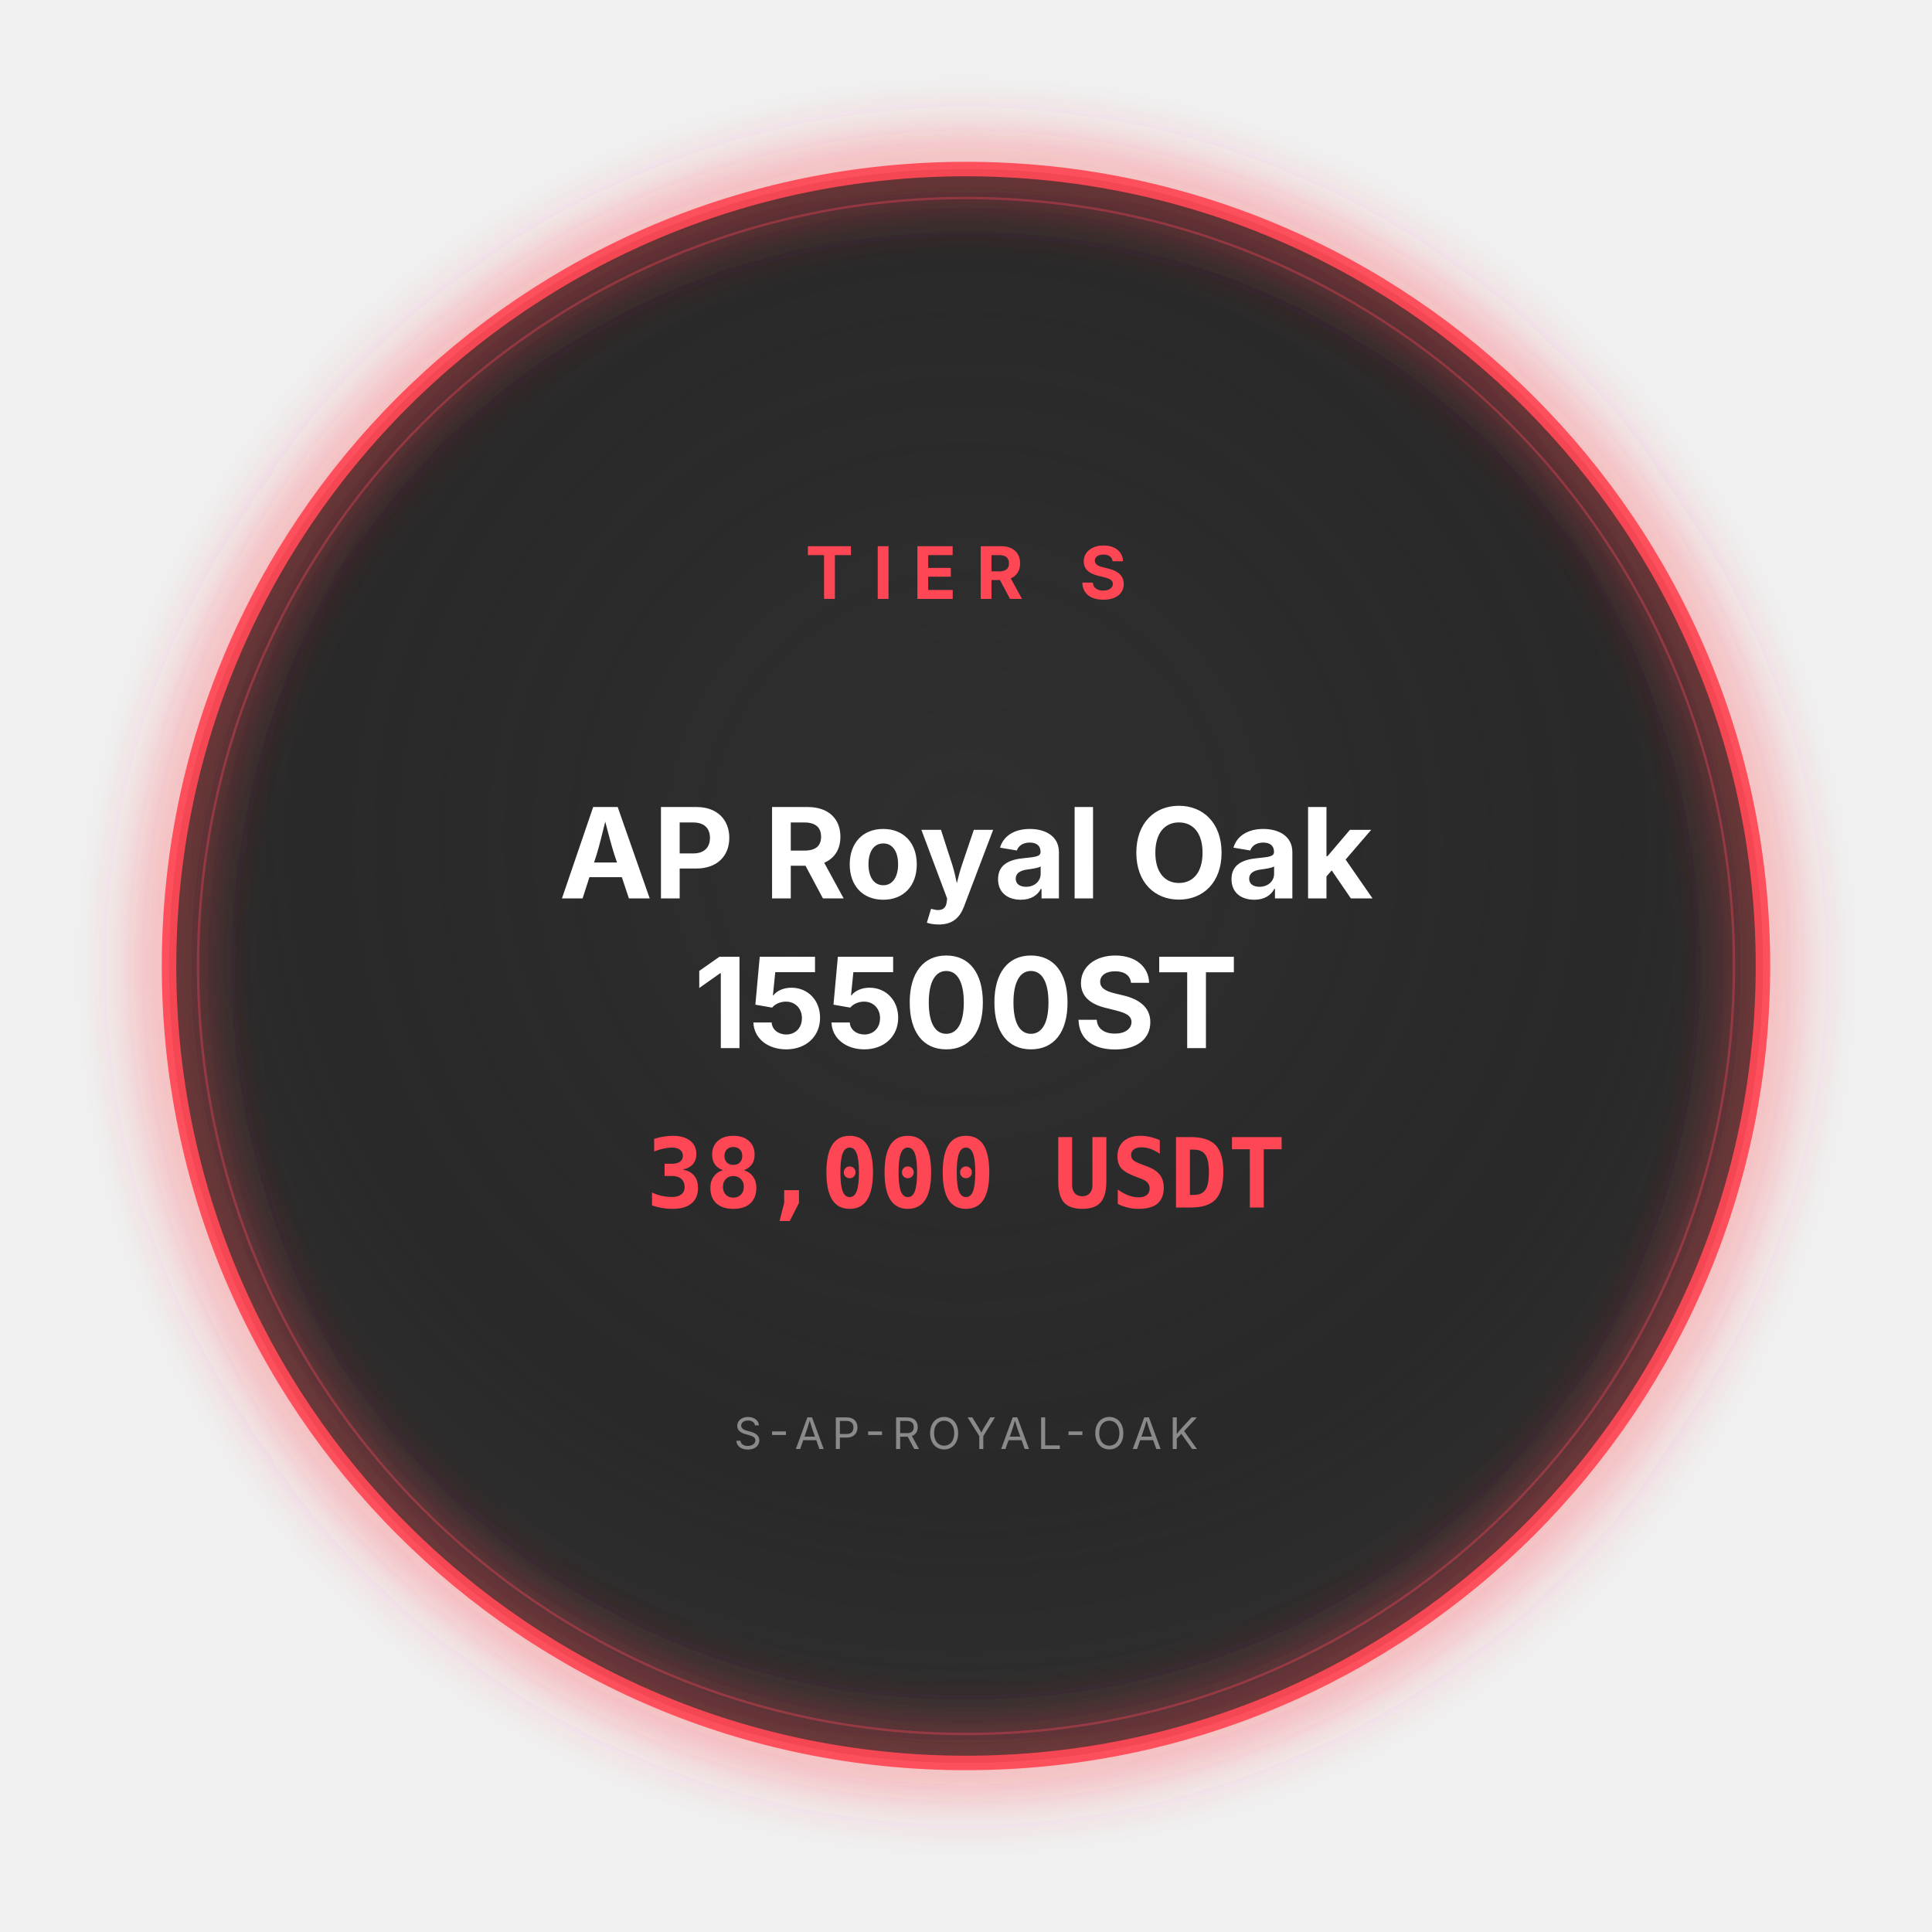
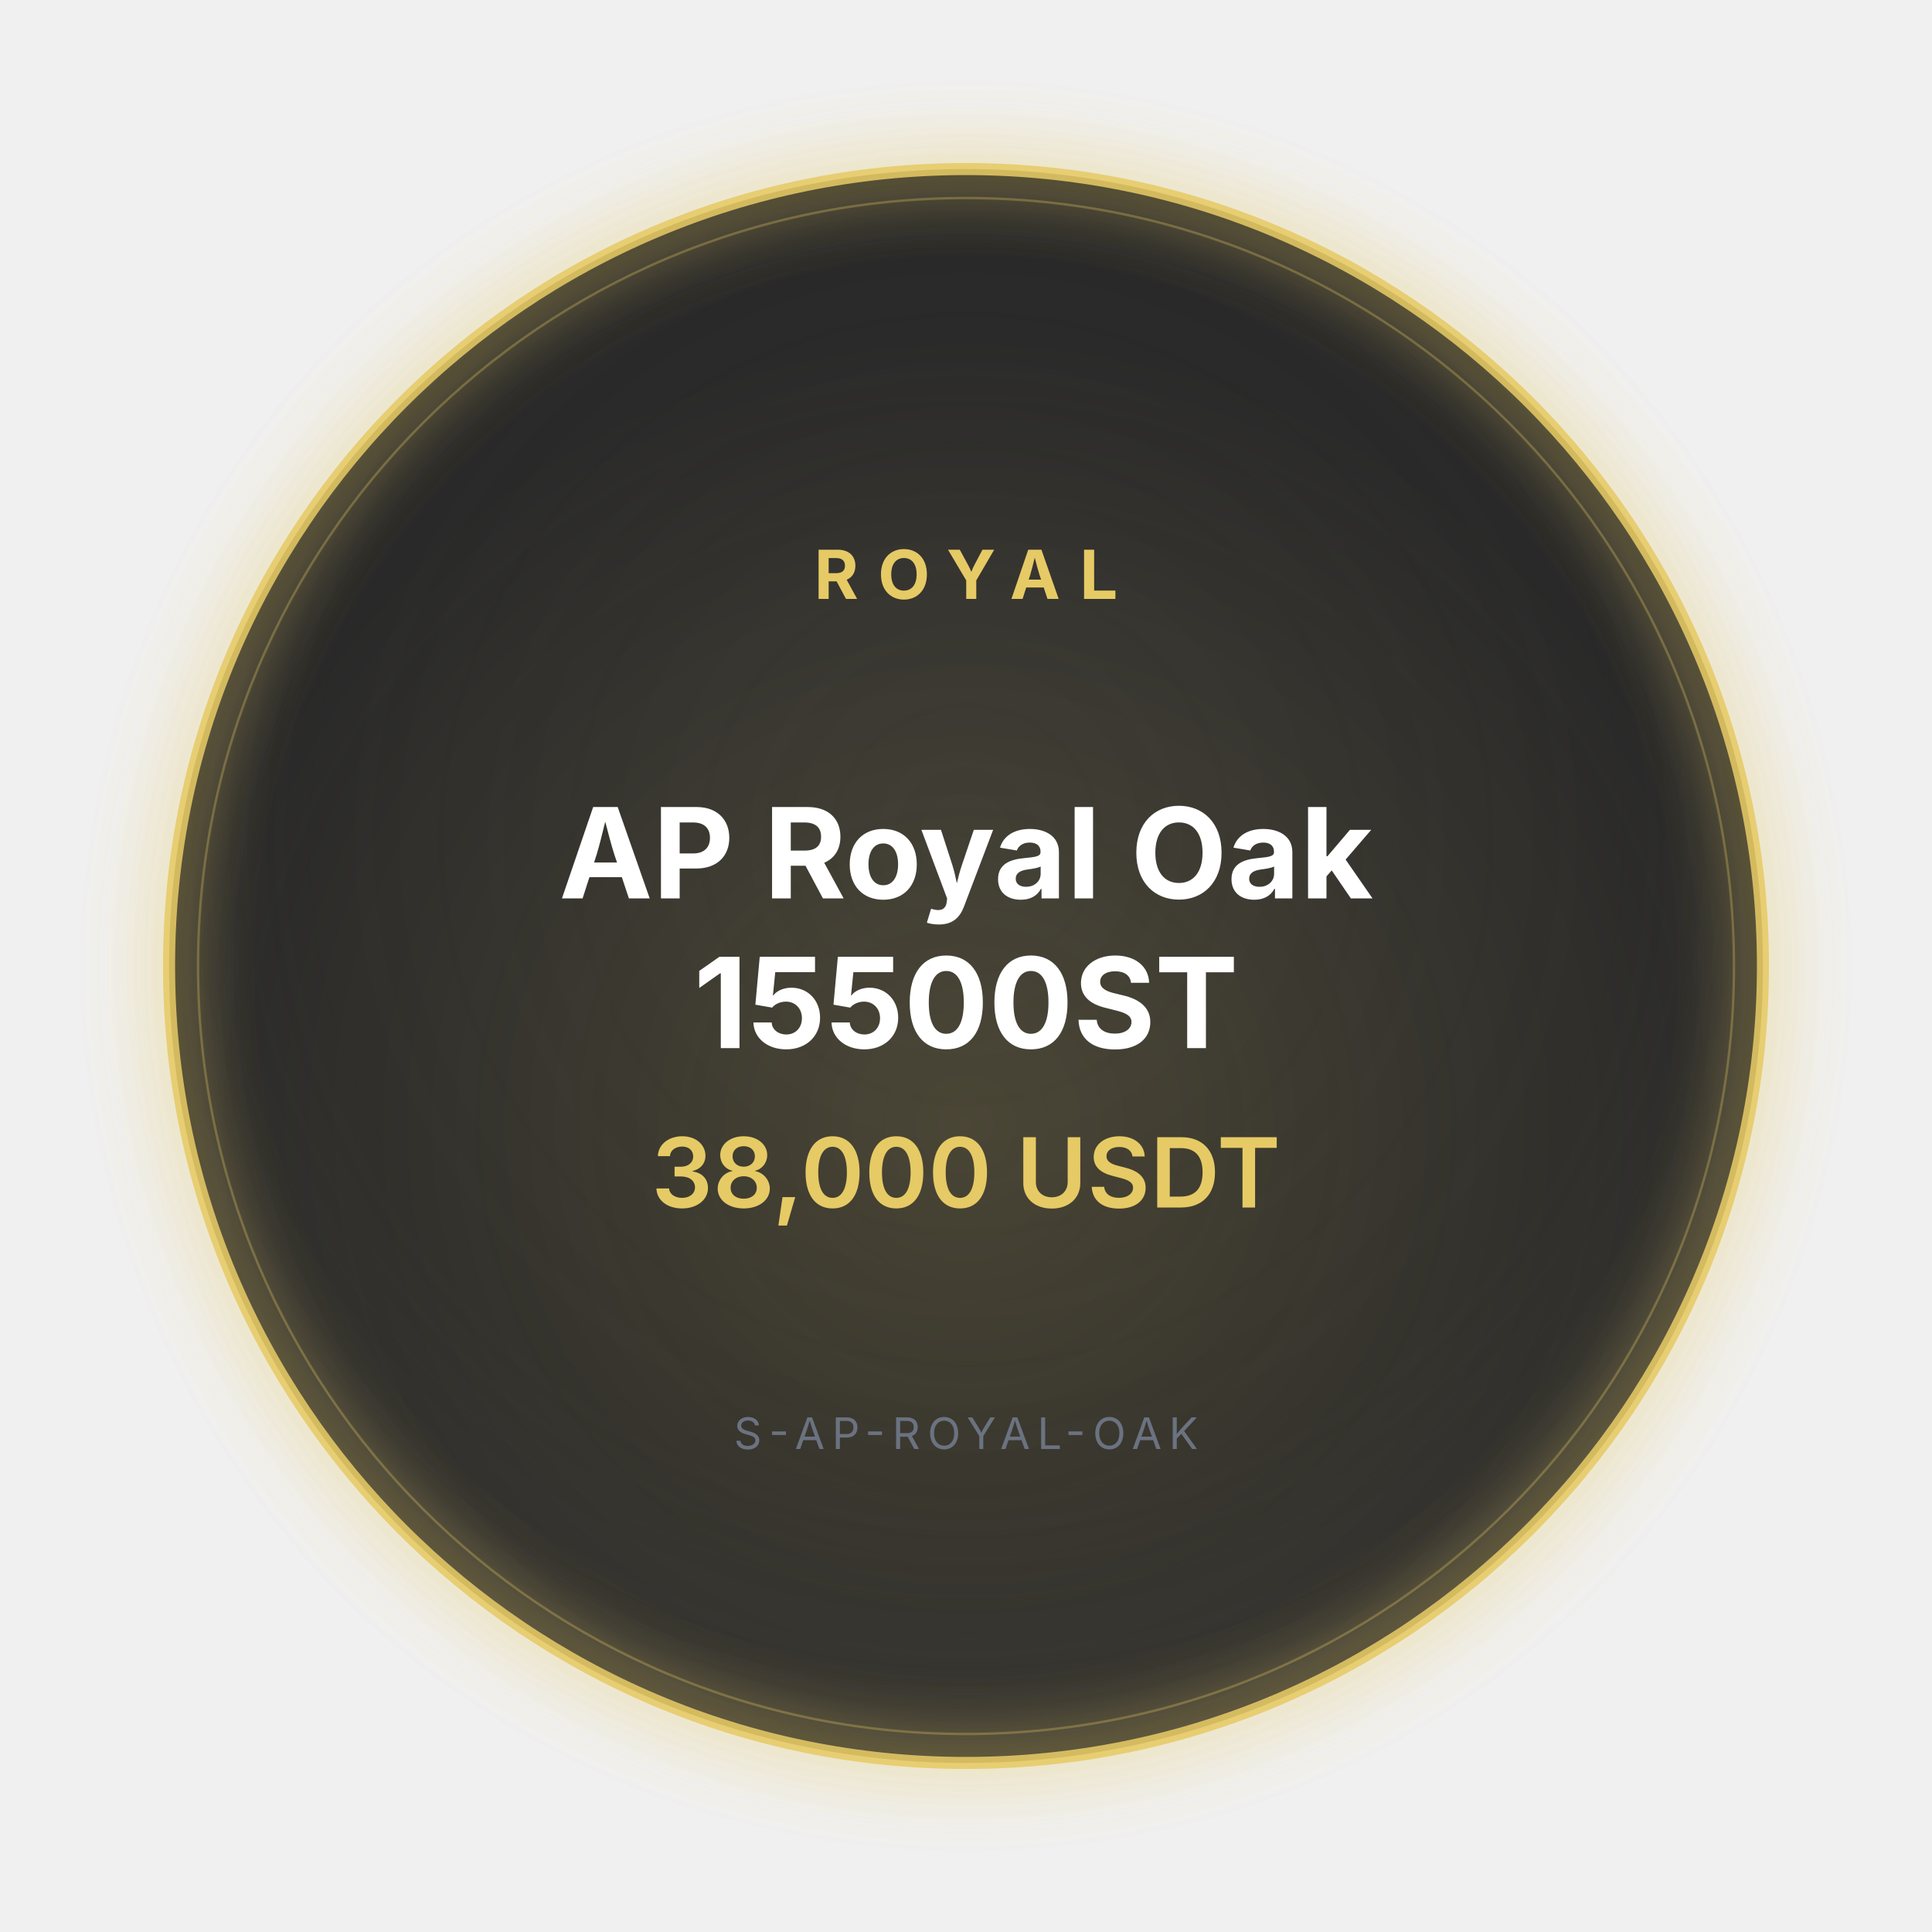
<svg xmlns="http://www.w3.org/2000/svg" width="800" height="800" viewBox="0 0 800 800" role="img" aria-label="AP Royal Oak 15500ST - 38,000 USDT">
  <defs>
    <filter id="glow" x="-30%" y="-30%" width="160%" height="160%">
      <feGaussianBlur stdDeviation="14" result="b1" />
      <feGaussianBlur stdDeviation="4" result="b2" />
      <feMerge>
        <feMergeNode in="b1" />
        <feMergeNode in="b2" />
        <feMergeNode in="SourceGraphic" />
      </feMerge>
    </filter>
    <radialGradient id="disc" cx="50%" cy="42%" r="60%">
      <stop offset="0%" stop-color="#1E1E1E" stop-opacity="0.92" />
      <stop offset="70%" stop-color="#0E0E0E" stop-opacity="0.88" />
      <stop offset="100%" stop-color="#050505" stop-opacity="0.82" />
    </radialGradient>
+     <radialGradient id="pedestal" cx="50%" cy="60%" r="50%">
+       <stop offset="0%" stop-color="#E6CA65" stop-opacity="0.16" />
+       <stop offset="100%" stop-color="#E6CA65" stop-opacity="0" />
+     </radialGradient>
  </defs>
-   <g font-family="Inter, 'Segoe UI', Roboto, Helvetica, Arial, sans-serif">
+   <g font-family="Cinzel, Pretendard, Inter, serif">
    <circle cx="400" cy="400" r="330" fill="url(#disc)" />
-     <circle cx="400" cy="400" r="330" fill="none" stroke="#FF4655" stroke-width="6" filter="url(#glow)" opacity="0.95" />
-     <circle cx="400" cy="400" r="318" fill="none" stroke="#FF4655" stroke-width="1" opacity="0.35" />
-     <text x="400" y="248" text-anchor="middle" font-size="30" font-weight="700" letter-spacing="8" fill="#FF4655">TIER S</text>
-     <text x="400" y="372" text-anchor="middle" font-size="52" font-weight="700" fill="#FFFFFF">AP Royal Oak</text>
-     <text x="400" y="434" text-anchor="middle" font-size="52" font-weight="700" fill="#FFFFFF">15500ST</text>
-     <text x="400" y="500" text-anchor="middle" font-size="40" font-weight="600" fill="#FF4655" font-family="'JetBrains Mono', Consolas, monospace">38,000 USDT</text>
-     <text x="400" y="600" text-anchor="middle" font-size="18" letter-spacing="3" fill="#8A8A8A">S-AP-ROYAL-OAK</text>
+     <circle cx="400" cy="400" r="330" fill="url(#pedestal)" />
+     <circle cx="400" cy="400" r="330" fill="none" stroke="#E6CA65" stroke-width="5" filter="url(#glow)" opacity="0.9" />
+     <circle cx="400" cy="400" r="318" fill="none" stroke="#E6CA65" stroke-width="1" opacity="0.3" />
+     <text x="400" y="248" text-anchor="middle" font-size="28" font-weight="700" letter-spacing="8" fill="#E6CA65">ROYAL</text>
+     <text x="400" y="372" text-anchor="middle" font-size="52" font-weight="700" fill="#FFFFFF" font-family="Pretendard, Inter, Arial, sans-serif">AP Royal Oak</text>
+     <text x="400" y="434" text-anchor="middle" font-size="52" font-weight="700" fill="#FFFFFF" font-family="Pretendard, Inter, Arial, sans-serif">15500ST</text>
+     <text x="400" y="500" text-anchor="middle" font-size="40" font-weight="600" fill="#E6CA65" font-family="Pretendard, Inter, Consolas, monospace">38,000 USDT</text>
+     <text x="400" y="600" text-anchor="middle" font-size="18" letter-spacing="3" fill="#6B7280" font-family="Inter, Arial, sans-serif">S-AP-ROYAL-OAK</text>
  </g>
</svg>
